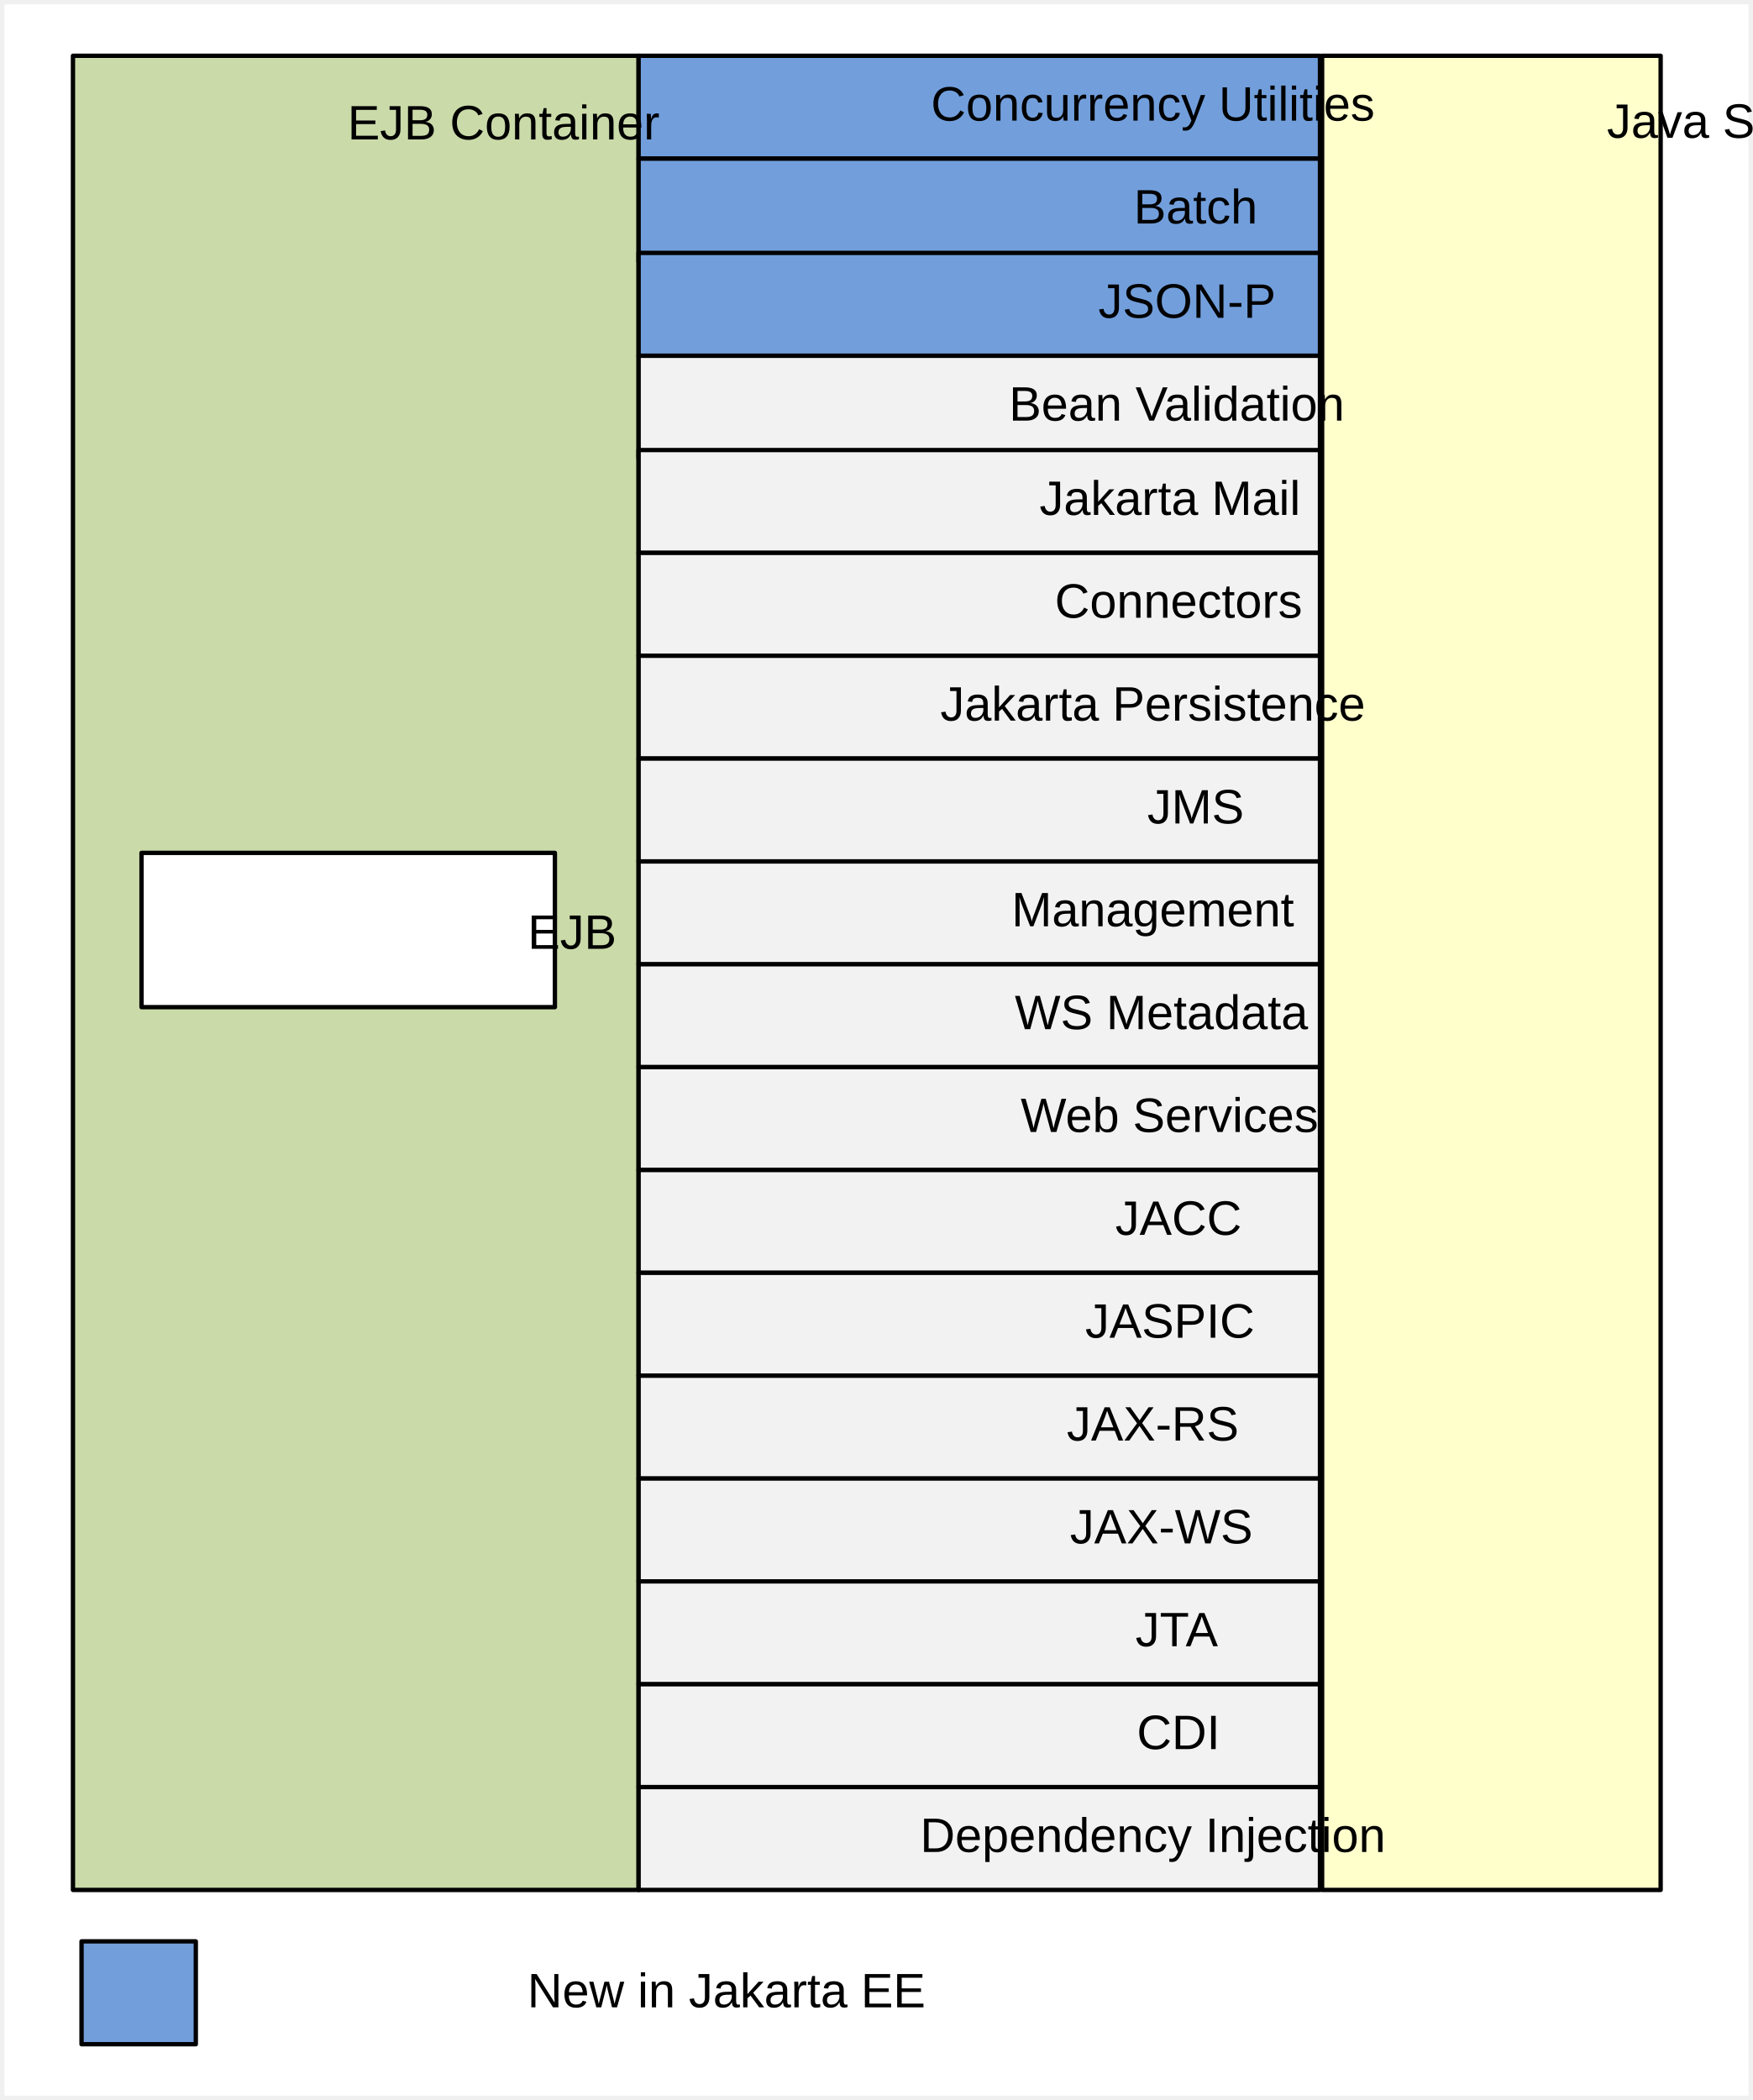
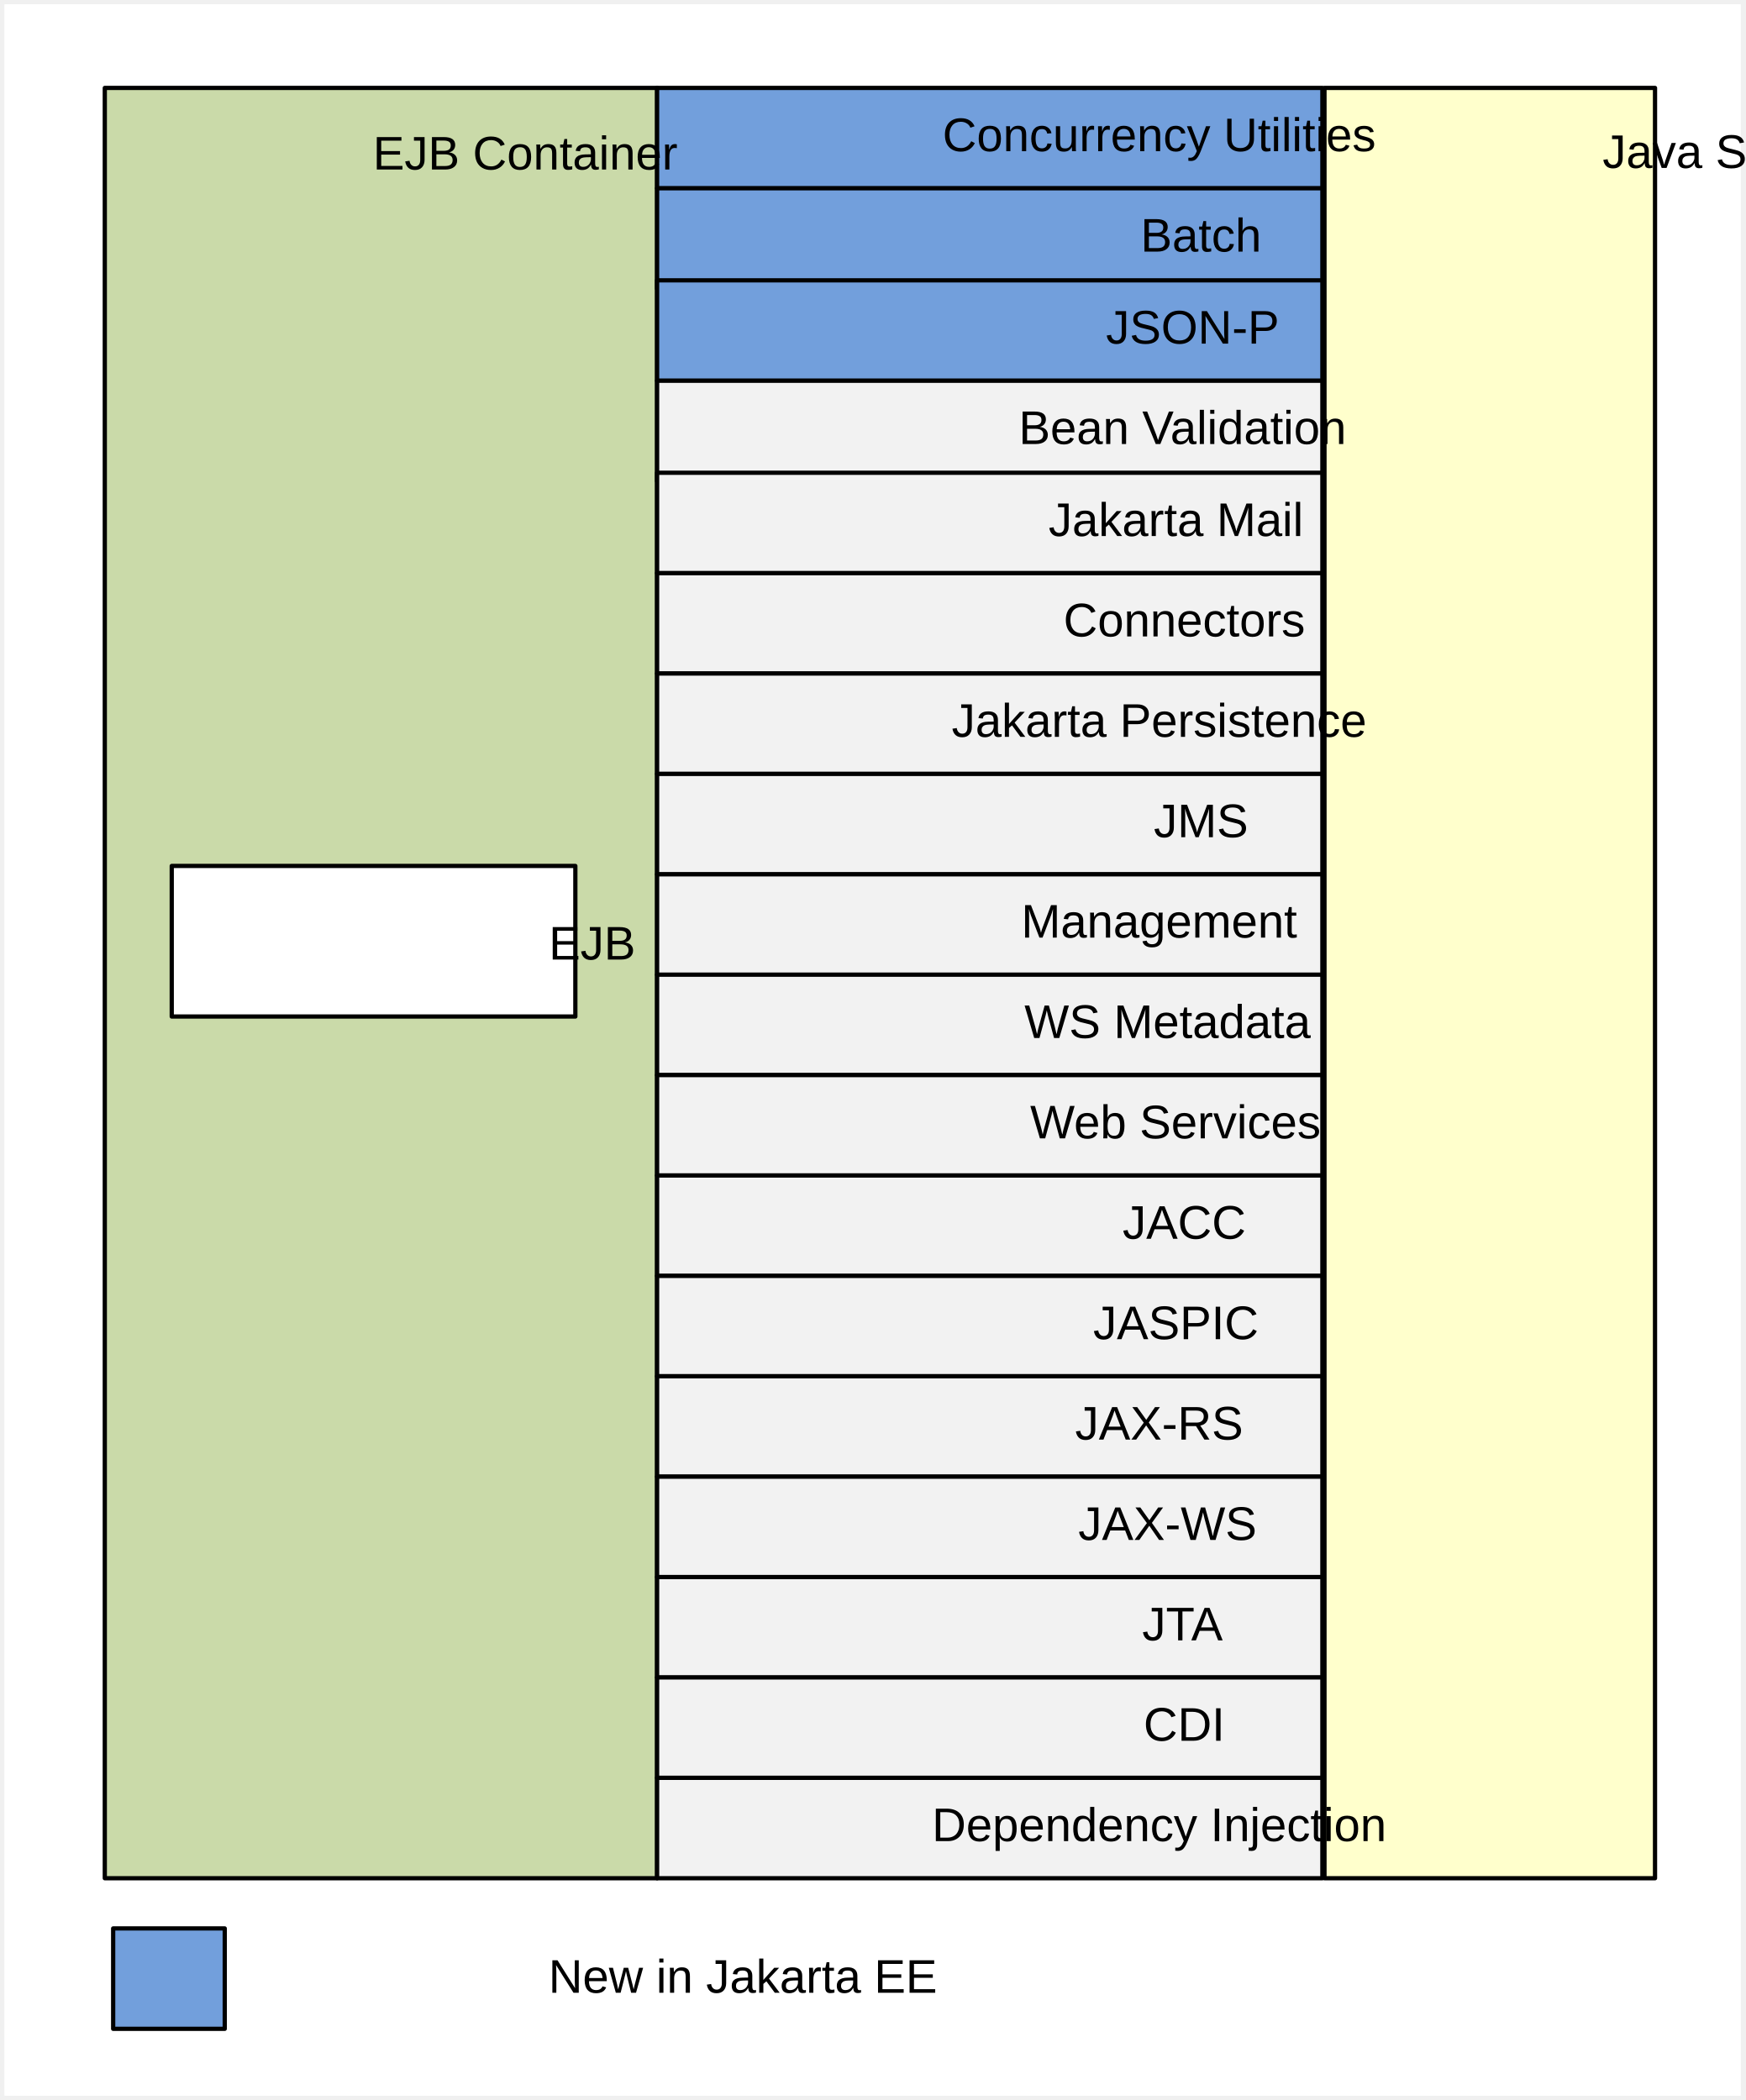
- <svg xmlns="http://www.w3.org/2000/svg" xmlns:ns1="http://schemas.microsoft.com/visio/2003/SVGExtensions/" width="4.026in" height="4.823in" viewBox="0 0 289.865 347.267" xml:space="preserve" color-interpolation-filters="sRGB" class="st9">
+ <svg xmlns="http://www.w3.org/2000/svg" xmlns:ns1="http://schemas.microsoft.com/visio/2003/SVGExtensions/" width="4.105in" height="4.941in" viewBox="0 0 295.534 355.771" xml:space="preserve" color-interpolation-filters="sRGB" class="st9">
  <ns1:documentProperties ns1:langID="1040" ns1:metric="true" ns1:viewMarkup="false">
    <ns1:userDefs>
      <ns1:ud ns1:nameU="MBSAAvail" ns1:prompt="" ns1:val="VT0(2):26" />
      <ns1:ud ns1:nameU="MBSAAddinEnabled" ns1:prompt="" ns1:val="VT0(2):26" />
      <ns1:ud ns1:nameU="MBSAAddinOutlineVisible" ns1:prompt="" ns1:val="VT0(1):26" />
    </ns1:userDefs>
  </ns1:documentProperties>
  <style type="text/css">
	
		.st1 {fill:#ffffff;stroke:none;stroke-linecap:round;stroke-linejoin:round;stroke-width:0.72}
		.st2 {fill:#ffffcc;stroke:#000000;stroke-linecap:round;stroke-linejoin:round;stroke-width:0.72}
		.st3 {fill:#cadaa9;stroke:#000000;stroke-linecap:round;stroke-linejoin:round;stroke-width:0.72}
		.st4 {fill:none;stroke:none;stroke-linecap:round;stroke-linejoin:round;stroke-width:0.72}
		.st5 {fill:#000000;font-family:Arial;font-size:0.667em}
		.st6 {fill:#729fdc;stroke:#000000;stroke-linecap:round;stroke-linejoin:round;stroke-width:0.72}
		.st7 {fill:#f2f2f2;stroke:#000000;stroke-linecap:round;stroke-linejoin:round;stroke-width:0.72}
		.st8 {fill:#ffffff;stroke:#000000;stroke-linecap:round;stroke-linejoin:round;stroke-width:0.72}
		.st9 {fill:none;fill-rule:evenodd;font-size:12;overflow:visible;stroke-linecap:square;stroke-miterlimit:3}
	
	</style>
  <g ns1:mID="0" ns1:index="1" ns1:groupContext="foregroundPage">
    <ns1:pageProperties ns1:drawingScale="0.0393701" ns1:pageScale="0.0393701" ns1:drawingUnits="24" ns1:shadowOffsetX="8.50394" ns1:shadowOffsetY="-8.50394" />
    <g id="shape1-1" ns1:mID="1" ns1:groupContext="shape" transform="translate(0.72,-0.72)">
-       <rect x="0" y="1.44" width="288.425" height="345.827" class="st1" />
-     </g>
-     <g id="shape2-3" ns1:mID="2" ns1:groupContext="shape" transform="translate(218.633,-34.7357)">
-       <rect x="0" y="43.96" width="55.984" height="303.307" class="st2" />
-     </g>
-     <g id="shape3-5" ns1:mID="3" ns1:groupContext="shape" transform="translate(12.0586,-34.7357)">
-       <rect x="0" y="43.96" width="93.543" height="303.307" class="st3" />
-     </g>
-     <g id="shape5-7" ns1:mID="5" ns1:groupContext="shape" transform="translate(221.114,-315.72)">
-       <ns1:textBlock ns1:margins="rect(4,4,4,4)" ns1:tabSpace="42.5197" />
-       <ns1:textRect cx="19.488" cy="336.105" width="38.98" height="22.323" />
-       <rect x="0" y="324.944" width="38.976" height="22.323" class="st4" />
-       <text x="4.59" y="338.51" class="st5" ns1:langID="1040">
+       <rect x="0" y="1.44" width="294.094" height="354.331" class="st1" />
+     </g>
+     <g id="shape2-3" ns1:mID="2" ns1:groupContext="shape" transform="translate(224.303,-37.5704)">
+       <rect x="0" y="52.464" width="55.984" height="303.307" class="st2" />
+     </g>
+     <g id="shape3-5" ns1:mID="3" ns1:groupContext="shape" transform="translate(17.7279,-37.5704)">
+       <rect x="0" y="52.464" width="93.543" height="303.307" class="st3" />
+     </g>
+     <g id="shape5-7" ns1:mID="5" ns1:groupContext="shape" transform="translate(226.783,-318.555)">
+       <ns1:textBlock ns1:margins="rect(4,4,4,4)" ns1:tabSpace="42.5197" />
+       <ns1:textRect cx="19.488" cy="344.609" width="38.98" height="22.323" />
+       <rect x="0" y="333.448" width="38.976" height="22.323" class="st4" />
+       <text x="4.59" y="347.01" class="st5" ns1:langID="1040">
        <ns1:paragraph ns1:horizAlign="1" />
        <ns1:tabList />Java SE</text>
    </g>
-     <g id="shape9-10" ns1:mID="9" ns1:groupContext="shape" transform="translate(105.602,-321.035)">
-       <rect x="0" y="330.259" width="112.677" height="17.008" class="st6" />
-     </g>
-     <g id="shape10-12" ns1:mID="10" ns1:groupContext="shape" transform="translate(105.602,-321.389)">
-       <ns1:textBlock ns1:margins="rect(4,4,4,4)" ns1:tabSpace="42.5197" />
-       <ns1:textRect cx="45" cy="338.94" width="90" height="16.654" />
-       <rect x="0" y="330.613" width="90" height="16.654" class="st4" />
-       <text x="8.32" y="341.34" class="st5" ns1:langID="1040">
+     <g id="shape9-10" ns1:mID="9" ns1:groupContext="shape" transform="translate(111.271,-323.87)">
+       <rect x="0" y="338.763" width="112.677" height="17.008" class="st6" />
+     </g>
+     <g id="shape10-12" ns1:mID="10" ns1:groupContext="shape" transform="translate(111.271,-324.224)">
+       <ns1:textBlock ns1:margins="rect(4,4,4,4)" ns1:tabSpace="42.5197" />
+       <ns1:textRect cx="45" cy="347.444" width="90" height="16.654" />
+       <rect x="0" y="339.117" width="90" height="16.654" class="st4" />
+       <text x="8.32" y="349.84" class="st5" ns1:langID="1040">
        <ns1:paragraph ns1:horizAlign="1" />
        <ns1:tabList />Concurrency Utilities</text>
    </g>
-     <g id="shape11-15" ns1:mID="11" ns1:groupContext="shape" transform="translate(105.602,-304.027)">
-       <rect x="0" y="330.259" width="112.677" height="17.008" class="st6" />
-     </g>
-     <g id="shape12-17" ns1:mID="12" ns1:groupContext="shape" transform="translate(105.602,-304.381)">
-       <ns1:textBlock ns1:margins="rect(4,4,4,4)" ns1:tabSpace="42.5197" />
-       <ns1:textRect cx="52.087" cy="338.94" width="104.18" height="16.654" />
-       <rect x="0" y="330.613" width="104.173" height="16.654" class="st4" />
-       <text x="41.86" y="341.34" class="st5" ns1:langID="1040">
+     <g id="shape11-15" ns1:mID="11" ns1:groupContext="shape" transform="translate(111.271,-306.862)">
+       <rect x="0" y="338.763" width="112.677" height="17.008" class="st6" />
+     </g>
+     <g id="shape12-17" ns1:mID="12" ns1:groupContext="shape" transform="translate(111.271,-307.216)">
+       <ns1:textBlock ns1:margins="rect(4,4,4,4)" ns1:tabSpace="42.5197" />
+       <ns1:textRect cx="52.087" cy="347.444" width="104.18" height="16.654" />
+       <rect x="0" y="339.117" width="104.173" height="16.654" class="st4" />
+       <text x="41.86" y="349.84" class="st5" ns1:langID="1040">
        <ns1:paragraph ns1:horizAlign="1" />
        <ns1:tabList />Batch</text>
    </g>
-     <g id="shape13-20" ns1:mID="13" ns1:groupContext="shape" transform="translate(105.602,-288.437)">
-       <rect x="0" y="330.259" width="112.677" height="17.008" class="st6" />
-     </g>
-     <g id="shape14-22" ns1:mID="14" ns1:groupContext="shape" transform="translate(105.602,-288.791)">
-       <ns1:textBlock ns1:margins="rect(4,4,4,4)" ns1:tabSpace="42.5197" />
-       <ns1:textRect cx="50.669" cy="338.94" width="101.34" height="16.654" />
-       <rect x="0" y="330.613" width="101.339" height="16.654" class="st4" />
-       <text x="36" y="341.34" class="st5" ns1:langID="1040">
+     <g id="shape13-20" ns1:mID="13" ns1:groupContext="shape" transform="translate(111.271,-291.271)">
+       <rect x="0" y="338.763" width="112.677" height="17.008" class="st6" />
+     </g>
+     <g id="shape14-22" ns1:mID="14" ns1:groupContext="shape" transform="translate(111.271,-291.626)">
+       <ns1:textBlock ns1:margins="rect(4,4,4,4)" ns1:tabSpace="42.5197" />
+       <ns1:textRect cx="50.669" cy="347.444" width="101.34" height="16.654" />
+       <rect x="0" y="339.117" width="101.339" height="16.654" class="st4" />
+       <text x="36" y="349.84" class="st5" ns1:langID="1040">
        <ns1:paragraph ns1:horizAlign="1" />
        <ns1:tabList />JSON-P</text>
    </g>
-     <g id="shape15-25" ns1:mID="15" ns1:groupContext="shape" transform="translate(105.602,-271.429)">
-       <rect x="0" y="330.259" width="112.677" height="17.008" class="st7" />
-     </g>
-     <g id="shape16-27" ns1:mID="16" ns1:groupContext="shape" transform="translate(105.602,-271.783)">
-       <ns1:textBlock ns1:margins="rect(4,4,4,4)" ns1:tabSpace="42.5197" />
-       <ns1:textRect cx="49.252" cy="338.94" width="98.51" height="16.654" />
-       <rect x="0" y="330.613" width="98.504" height="16.654" class="st4" />
-       <text x="21.23" y="341.34" class="st5" ns1:langID="1040">
+     <g id="shape15-25" ns1:mID="15" ns1:groupContext="shape" transform="translate(111.271,-274.263)">
+       <rect x="0" y="338.763" width="112.677" height="17.008" class="st7" />
+     </g>
+     <g id="shape16-27" ns1:mID="16" ns1:groupContext="shape" transform="translate(111.271,-274.618)">
+       <ns1:textBlock ns1:margins="rect(4,4,4,4)" ns1:tabSpace="42.5197" />
+       <ns1:textRect cx="49.252" cy="347.444" width="98.51" height="16.654" />
+       <rect x="0" y="339.117" width="98.504" height="16.654" class="st4" />
+       <text x="21.23" y="349.84" class="st5" ns1:langID="1040">
        <ns1:paragraph ns1:horizAlign="1" />
        <ns1:tabList />Bean Validation</text>
    </g>
-     <g id="shape21-30" ns1:mID="21" ns1:groupContext="shape" transform="translate(105.602,-255.838)">
-       <rect x="0" y="330.259" width="112.677" height="17.008" class="st7" />
-     </g>
-     <g id="shape22-32" ns1:mID="22" ns1:groupContext="shape" transform="translate(105.602,-256.192)">
-       <ns1:textBlock ns1:margins="rect(4,4,4,4)" ns1:tabSpace="42.5197" />
-       <ns1:textRect cx="47.835" cy="338.94" width="95.67" height="16.654" />
-       <rect x="0" y="330.613" width="95.669" height="16.654" class="st4" />
-       <text x="26.27" y="341.34" class="st5" ns1:langID="1040">
+     <g id="shape21-30" ns1:mID="21" ns1:groupContext="shape" transform="translate(111.271,-258.673)">
+       <rect x="0" y="338.763" width="112.677" height="17.008" class="st7" />
+     </g>
+     <g id="shape22-32" ns1:mID="22" ns1:groupContext="shape" transform="translate(111.271,-259.027)">
+       <ns1:textBlock ns1:margins="rect(4,4,4,4)" ns1:tabSpace="42.5197" />
+       <ns1:textRect cx="47.835" cy="347.444" width="95.67" height="16.654" />
+       <rect x="0" y="339.117" width="95.669" height="16.654" class="st4" />
+       <text x="26.27" y="349.84" class="st5" ns1:langID="1040">
        <ns1:paragraph ns1:horizAlign="1" />
        <ns1:tabList />Jakarta Mail</text>
    </g>
-     <g id="shape25-35" ns1:mID="25" ns1:groupContext="shape" transform="translate(105.602,-238.83)">
-       <rect x="0" y="330.259" width="112.677" height="17.008" class="st7" />
-     </g>
-     <g id="shape26-37" ns1:mID="26" ns1:groupContext="shape" transform="translate(105.602,-239.185)">
-       <ns1:textBlock ns1:margins="rect(4,4,4,4)" ns1:tabSpace="42.5197" />
-       <ns1:textRect cx="49.252" cy="338.94" width="98.51" height="16.654" />
-       <rect x="0" y="330.613" width="98.504" height="16.654" class="st4" />
-       <text x="28.8" y="341.34" class="st5" ns1:langID="1040">
+     <g id="shape25-35" ns1:mID="25" ns1:groupContext="shape" transform="translate(111.271,-241.665)">
+       <rect x="0" y="338.763" width="112.677" height="17.008" class="st7" />
+     </g>
+     <g id="shape26-37" ns1:mID="26" ns1:groupContext="shape" transform="translate(111.271,-242.019)">
+       <ns1:textBlock ns1:margins="rect(4,4,4,4)" ns1:tabSpace="42.5197" />
+       <ns1:textRect cx="49.252" cy="347.444" width="98.51" height="16.654" />
+       <rect x="0" y="339.117" width="98.504" height="16.654" class="st4" />
+       <text x="28.8" y="349.84" class="st5" ns1:langID="1040">
        <ns1:paragraph ns1:horizAlign="1" />
        <ns1:tabList />Connectors</text>
    </g>
-     <g id="shape27-40" ns1:mID="27" ns1:groupContext="shape" transform="translate(105.602,-221.822)">
-       <rect x="0" y="330.259" width="112.677" height="17.008" class="st7" />
-     </g>
-     <g id="shape28-42" ns1:mID="28" ns1:groupContext="shape" transform="translate(105.602,-222.177)">
-       <ns1:textBlock ns1:margins="rect(4,4,4,4)" ns1:tabSpace="42.5197" />
-       <ns1:textRect cx="45" cy="338.94" width="90" height="16.654" />
-       <rect x="0" y="330.613" width="90" height="16.654" class="st4" />
-       <text x="9.87" y="341.34" class="st5" ns1:langID="1040">
+     <g id="shape27-40" ns1:mID="27" ns1:groupContext="shape" transform="translate(111.271,-224.657)">
+       <rect x="0" y="338.763" width="112.677" height="17.008" class="st7" />
+     </g>
+     <g id="shape28-42" ns1:mID="28" ns1:groupContext="shape" transform="translate(111.271,-225.011)">
+       <ns1:textBlock ns1:margins="rect(4,4,4,4)" ns1:tabSpace="42.5197" />
+       <ns1:textRect cx="45" cy="347.444" width="90" height="16.654" />
+       <rect x="0" y="339.117" width="90" height="16.654" class="st4" />
+       <text x="9.87" y="349.84" class="st5" ns1:langID="1040">
        <ns1:paragraph ns1:horizAlign="1" />
        <ns1:tabList />Jakarta Persistence</text>
    </g>
-     <g id="shape29-45" ns1:mID="29" ns1:groupContext="shape" transform="translate(105.602,-204.814)">
-       <rect x="0" y="330.259" width="112.677" height="17.008" class="st7" />
-     </g>
-     <g id="shape30-47" ns1:mID="30" ns1:groupContext="shape" transform="translate(105.602,-205.169)">
-       <ns1:textBlock ns1:margins="rect(4,4,4,4)" ns1:tabSpace="42.5197" />
-       <ns1:textRect cx="52.087" cy="338.94" width="104.18" height="16.654" />
-       <rect x="0" y="330.613" width="104.173" height="16.654" class="st4" />
-       <text x="44.09" y="341.34" class="st5" ns1:langID="1040">
+     <g id="shape29-45" ns1:mID="29" ns1:groupContext="shape" transform="translate(111.271,-207.649)">
+       <rect x="0" y="338.763" width="112.677" height="17.008" class="st7" />
+     </g>
+     <g id="shape30-47" ns1:mID="30" ns1:groupContext="shape" transform="translate(111.271,-208.003)">
+       <ns1:textBlock ns1:margins="rect(4,4,4,4)" ns1:tabSpace="42.5197" />
+       <ns1:textRect cx="52.087" cy="347.444" width="104.18" height="16.654" />
+       <rect x="0" y="339.117" width="104.173" height="16.654" class="st4" />
+       <text x="44.09" y="349.84" class="st5" ns1:langID="1040">
        <ns1:paragraph ns1:horizAlign="1" />
        <ns1:tabList />JMS</text>
    </g>
-     <g id="shape31-50" ns1:mID="31" ns1:groupContext="shape" transform="translate(105.602,-187.807)">
-       <rect x="0" y="330.259" width="112.677" height="17.008" class="st7" />
-     </g>
-     <g id="shape32-52" ns1:mID="32" ns1:groupContext="shape" transform="translate(105.602,-188.161)">
-       <ns1:textBlock ns1:margins="rect(4,4,4,4)" ns1:tabSpace="42.5197" />
-       <ns1:textRect cx="45" cy="338.94" width="90" height="16.654" />
-       <rect x="0" y="330.613" width="90" height="16.654" class="st4" />
-       <text x="21.65" y="341.34" class="st5" ns1:langID="1040">
+     <g id="shape31-50" ns1:mID="31" ns1:groupContext="shape" transform="translate(111.271,-190.641)">
+       <rect x="0" y="338.763" width="112.677" height="17.008" class="st7" />
+     </g>
+     <g id="shape32-52" ns1:mID="32" ns1:groupContext="shape" transform="translate(111.271,-190.996)">
+       <ns1:textBlock ns1:margins="rect(4,4,4,4)" ns1:tabSpace="42.5197" />
+       <ns1:textRect cx="45" cy="347.444" width="90" height="16.654" />
+       <rect x="0" y="339.117" width="90" height="16.654" class="st4" />
+       <text x="21.65" y="349.84" class="st5" ns1:langID="1040">
        <ns1:paragraph ns1:horizAlign="1" />
        <ns1:tabList />Management</text>
    </g>
-     <g id="shape33-55" ns1:mID="33" ns1:groupContext="shape" transform="translate(105.602,-170.799)">
-       <rect x="0" y="330.259" width="112.677" height="17.008" class="st7" />
-     </g>
-     <g id="shape34-57" ns1:mID="34" ns1:groupContext="shape" transform="translate(105.602,-171.153)">
-       <ns1:textBlock ns1:margins="rect(4,4,4,4)" ns1:tabSpace="42.5197" />
-       <ns1:textRect cx="46.417" cy="338.94" width="92.84" height="16.654" />
-       <rect x="0" y="330.613" width="92.835" height="16.654" class="st4" />
-       <text x="22.19" y="341.34" class="st5" ns1:langID="1040">
+     <g id="shape33-55" ns1:mID="33" ns1:groupContext="shape" transform="translate(111.271,-173.633)">
+       <rect x="0" y="338.763" width="112.677" height="17.008" class="st7" />
+     </g>
+     <g id="shape34-57" ns1:mID="34" ns1:groupContext="shape" transform="translate(111.271,-173.988)">
+       <ns1:textBlock ns1:margins="rect(4,4,4,4)" ns1:tabSpace="42.5197" />
+       <ns1:textRect cx="46.417" cy="347.444" width="92.84" height="16.654" />
+       <rect x="0" y="339.117" width="92.835" height="16.654" class="st4" />
+       <text x="22.19" y="349.84" class="st5" ns1:langID="1040">
        <ns1:paragraph ns1:horizAlign="1" />
        <ns1:tabList />WS Metadata</text>
    </g>
-     <g id="shape35-60" ns1:mID="35" ns1:groupContext="shape" transform="translate(105.602,-153.791)">
-       <rect x="0" y="330.259" width="112.677" height="17.008" class="st7" />
-     </g>
-     <g id="shape36-62" ns1:mID="36" ns1:groupContext="shape" transform="translate(105.602,-154.145)">
-       <ns1:textBlock ns1:margins="rect(4,4,4,4)" ns1:tabSpace="42.5197" />
-       <ns1:textRect cx="47.835" cy="338.94" width="95.67" height="16.654" />
-       <rect x="0" y="330.613" width="95.669" height="16.654" class="st4" />
-       <text x="23.16" y="341.34" class="st5" ns1:langID="1040">
+     <g id="shape35-60" ns1:mID="35" ns1:groupContext="shape" transform="translate(111.271,-156.626)">
+       <rect x="0" y="338.763" width="112.677" height="17.008" class="st7" />
+     </g>
+     <g id="shape36-62" ns1:mID="36" ns1:groupContext="shape" transform="translate(111.271,-156.98)">
+       <ns1:textBlock ns1:margins="rect(4,4,4,4)" ns1:tabSpace="42.5197" />
+       <ns1:textRect cx="47.835" cy="347.444" width="95.67" height="16.654" />
+       <rect x="0" y="339.117" width="95.669" height="16.654" class="st4" />
+       <text x="23.16" y="349.84" class="st5" ns1:langID="1040">
        <ns1:paragraph ns1:horizAlign="1" />
        <ns1:tabList />Web Services</text>
    </g>
-     <g id="shape37-65" ns1:mID="37" ns1:groupContext="shape" transform="translate(105.602,-136.783)">
-       <rect x="0" y="330.259" width="112.677" height="17.008" class="st7" />
-     </g>
-     <g id="shape38-67" ns1:mID="38" ns1:groupContext="shape" transform="translate(105.602,-137.137)">
-       <ns1:textBlock ns1:margins="rect(4,4,4,4)" ns1:tabSpace="42.5197" />
-       <ns1:textRect cx="49.252" cy="338.94" width="98.51" height="16.654" />
-       <rect x="0" y="330.613" width="98.504" height="16.654" class="st4" />
-       <text x="38.81" y="341.34" class="st5" ns1:langID="1040">
+     <g id="shape37-65" ns1:mID="37" ns1:groupContext="shape" transform="translate(111.271,-139.618)">
+       <rect x="0" y="338.763" width="112.677" height="17.008" class="st7" />
+     </g>
+     <g id="shape38-67" ns1:mID="38" ns1:groupContext="shape" transform="translate(111.271,-139.972)">
+       <ns1:textBlock ns1:margins="rect(4,4,4,4)" ns1:tabSpace="42.5197" />
+       <ns1:textRect cx="49.252" cy="347.444" width="98.51" height="16.654" />
+       <rect x="0" y="339.117" width="98.504" height="16.654" class="st4" />
+       <text x="38.81" y="349.84" class="st5" ns1:langID="1040">
        <ns1:paragraph ns1:horizAlign="1" />
        <ns1:tabList />JACC</text>
    </g>
-     <g id="shape39-70" ns1:mID="39" ns1:groupContext="shape" transform="translate(105.602,-119.775)">
-       <rect x="0" y="330.259" width="112.677" height="17.008" class="st7" />
-     </g>
-     <g id="shape40-72" ns1:mID="40" ns1:groupContext="shape" transform="translate(105.602,-120.129)">
-       <ns1:textBlock ns1:margins="rect(4,4,4,4)" ns1:tabSpace="42.5197" />
-       <ns1:textRect cx="47.835" cy="338.94" width="95.67" height="16.654" />
-       <rect x="0" y="330.613" width="95.669" height="16.654" class="st4" />
-       <text x="33.83" y="341.34" class="st5" ns1:langID="1040">
+     <g id="shape39-70" ns1:mID="39" ns1:groupContext="shape" transform="translate(111.271,-122.61)">
+       <rect x="0" y="338.763" width="112.677" height="17.008" class="st7" />
+     </g>
+     <g id="shape40-72" ns1:mID="40" ns1:groupContext="shape" transform="translate(111.271,-122.964)">
+       <ns1:textBlock ns1:margins="rect(4,4,4,4)" ns1:tabSpace="42.5197" />
+       <ns1:textRect cx="47.835" cy="347.444" width="95.67" height="16.654" />
+       <rect x="0" y="339.117" width="95.669" height="16.654" class="st4" />
+       <text x="33.83" y="349.84" class="st5" ns1:langID="1040">
        <ns1:paragraph ns1:horizAlign="1" />
        <ns1:tabList />JASPIC</text>
    </g>
-     <g id="shape41-75" ns1:mID="41" ns1:groupContext="shape" transform="translate(105.602,-102.767)">
-       <rect x="0" y="330.259" width="112.677" height="17.008" class="st7" />
-     </g>
-     <g id="shape42-77" ns1:mID="42" ns1:groupContext="shape" transform="translate(105.602,-103.122)">
-       <ns1:textBlock ns1:margins="rect(4,4,4,4)" ns1:tabSpace="42.5197" />
-       <ns1:textRect cx="45" cy="338.94" width="90" height="16.654" />
-       <rect x="0" y="330.613" width="90" height="16.654" class="st4" />
-       <text x="30.78" y="341.34" class="st5" ns1:langID="1040">
+     <g id="shape41-75" ns1:mID="41" ns1:groupContext="shape" transform="translate(111.271,-105.602)">
+       <rect x="0" y="338.763" width="112.677" height="17.008" class="st7" />
+     </g>
+     <g id="shape42-77" ns1:mID="42" ns1:groupContext="shape" transform="translate(111.271,-105.956)">
+       <ns1:textBlock ns1:margins="rect(4,4,4,4)" ns1:tabSpace="42.5197" />
+       <ns1:textRect cx="45" cy="347.444" width="90" height="16.654" />
+       <rect x="0" y="339.117" width="90" height="16.654" class="st4" />
+       <text x="30.78" y="349.84" class="st5" ns1:langID="1040">
        <ns1:paragraph ns1:horizAlign="1" />
        <ns1:tabList />JAX-RS</text>
    </g>
-     <g id="shape43-80" ns1:mID="43" ns1:groupContext="shape" transform="translate(105.602,-85.7594)">
-       <rect x="0" y="330.259" width="112.677" height="17.008" class="st7" />
-     </g>
-     <g id="shape44-82" ns1:mID="44" ns1:groupContext="shape" transform="translate(105.602,-86.1137)">
-       <ns1:textBlock ns1:margins="rect(4,4,4,4)" ns1:tabSpace="42.5197" />
-       <ns1:textRect cx="46.417" cy="338.94" width="92.84" height="16.654" />
-       <rect x="0" y="330.613" width="92.835" height="16.654" class="st4" />
-       <text x="31.31" y="341.34" class="st5" ns1:langID="1040">
+     <g id="shape43-80" ns1:mID="43" ns1:groupContext="shape" transform="translate(111.271,-88.594)">
+       <rect x="0" y="338.763" width="112.677" height="17.008" class="st7" />
+     </g>
+     <g id="shape44-82" ns1:mID="44" ns1:groupContext="shape" transform="translate(111.271,-88.9483)">
+       <ns1:textBlock ns1:margins="rect(4,4,4,4)" ns1:tabSpace="42.5197" />
+       <ns1:textRect cx="46.417" cy="347.444" width="92.84" height="16.654" />
+       <rect x="0" y="339.117" width="92.835" height="16.654" class="st4" />
+       <text x="31.31" y="349.84" class="st5" ns1:langID="1040">
        <ns1:paragraph ns1:horizAlign="1" />
        <ns1:tabList />JAX-WS</text>
    </g>
-     <g id="shape52-85" ns1:mID="52" ns1:groupContext="shape" transform="translate(13.4759,-9.22394)">
-       <rect x="0" y="330.259" width="18.898" height="17.008" class="st6" />
-     </g>
-     <g id="shape53-87" ns1:mID="53" ns1:groupContext="shape" transform="translate(36.1531,-9.4011)">
-       <ns1:textBlock ns1:margins="rect(4,4,4,4)" ns1:tabSpace="42.5197" />
-       <ns1:textRect cx="43.937" cy="338.94" width="87.88" height="16.654" />
-       <rect x="0" y="330.613" width="87.874" height="16.654" class="st4" />
-       <text x="11.03" y="341.34" class="st5" ns1:langID="1040">
+     <g id="shape52-85" ns1:mID="52" ns1:groupContext="shape" transform="translate(19.1452,-12.0586)">
+       <rect x="0" y="338.763" width="18.898" height="17.008" class="st6" />
+     </g>
+     <g id="shape53-87" ns1:mID="53" ns1:groupContext="shape" transform="translate(41.8224,-12.2357)">
+       <ns1:textBlock ns1:margins="rect(4,4,4,4)" ns1:tabSpace="42.5197" />
+       <ns1:textRect cx="43.937" cy="347.444" width="87.88" height="16.654" />
+       <rect x="0" y="339.117" width="87.874" height="16.654" class="st4" />
+       <text x="11.03" y="349.84" class="st5" ns1:langID="1040">
        <ns1:paragraph ns1:horizAlign="1" />
        <ns1:tabList />New in Jakarta EE</text>
    </g>
-     <g id="shape54-90" ns1:mID="54" ns1:groupContext="shape" transform="translate(105.602,-68.7515)">
-       <rect x="0" y="330.259" width="112.677" height="17.008" class="st7" />
-     </g>
-     <g id="shape55-92" ns1:mID="55" ns1:groupContext="shape" transform="translate(105.602,-69.1058)">
-       <ns1:textBlock ns1:margins="rect(4,4,4,4)" ns1:tabSpace="42.5197" />
-       <ns1:textRect cx="49.252" cy="338.94" width="98.51" height="16.654" />
-       <rect x="0" y="330.613" width="98.504" height="16.654" class="st4" />
-       <text x="42.14" y="341.34" class="st5" ns1:langID="1040">
+     <g id="shape54-90" ns1:mID="54" ns1:groupContext="shape" transform="translate(111.271,-71.5861)">
+       <rect x="0" y="338.763" width="112.677" height="17.008" class="st7" />
+     </g>
+     <g id="shape55-92" ns1:mID="55" ns1:groupContext="shape" transform="translate(111.271,-71.9405)">
+       <ns1:textBlock ns1:margins="rect(4,4,4,4)" ns1:tabSpace="42.5197" />
+       <ns1:textRect cx="49.252" cy="347.444" width="98.51" height="16.654" />
+       <rect x="0" y="339.117" width="98.504" height="16.654" class="st4" />
+       <text x="42.14" y="349.84" class="st5" ns1:langID="1040">
        <ns1:paragraph ns1:horizAlign="1" />
        <ns1:tabList />JTA</text>
    </g>
-     <g id="shape56-95" ns1:mID="56" ns1:groupContext="shape" transform="translate(105.602,-51.7436)">
-       <rect x="0" y="330.259" width="112.677" height="17.008" class="st7" />
-     </g>
-     <g id="shape57-97" ns1:mID="57" ns1:groupContext="shape" transform="translate(105.602,-52.098)">
-       <ns1:textBlock ns1:margins="rect(4,4,4,4)" ns1:tabSpace="42.5197" />
-       <ns1:textRect cx="49.252" cy="338.94" width="98.51" height="16.654" />
-       <rect x="0" y="330.613" width="98.504" height="16.654" class="st4" />
-       <text x="42.36" y="341.34" class="st5" ns1:langID="1040">
+     <g id="shape56-95" ns1:mID="56" ns1:groupContext="shape" transform="translate(111.271,-54.5783)">
+       <rect x="0" y="338.763" width="112.677" height="17.008" class="st7" />
+     </g>
+     <g id="shape57-97" ns1:mID="57" ns1:groupContext="shape" transform="translate(111.271,-54.9326)">
+       <ns1:textBlock ns1:margins="rect(4,4,4,4)" ns1:tabSpace="42.5197" />
+       <ns1:textRect cx="49.252" cy="347.444" width="98.51" height="16.654" />
+       <rect x="0" y="339.117" width="98.504" height="16.654" class="st4" />
+       <text x="42.36" y="349.84" class="st5" ns1:langID="1040">
        <ns1:paragraph ns1:horizAlign="1" />
        <ns1:tabList />CDI</text>
    </g>
-     <g id="shape58-100" ns1:mID="58" ns1:groupContext="shape" transform="translate(105.602,-34.7357)">
-       <rect x="0" y="330.259" width="112.677" height="17.008" class="st7" />
-     </g>
-     <g id="shape59-102" ns1:mID="59" ns1:groupContext="shape" transform="translate(105.602,-35.0901)">
-       <ns1:textBlock ns1:margins="rect(4,4,4,4)" ns1:tabSpace="42.5197" />
-       <ns1:textRect cx="45" cy="338.94" width="90" height="16.654" />
-       <rect x="0" y="330.613" width="90" height="16.654" class="st4" />
-       <text x="6.53" y="341.34" class="st5" ns1:langID="1040">
+     <g id="shape58-100" ns1:mID="58" ns1:groupContext="shape" transform="translate(111.271,-37.5704)">
+       <rect x="0" y="338.763" width="112.677" height="17.008" class="st7" />
+     </g>
+     <g id="shape59-102" ns1:mID="59" ns1:groupContext="shape" transform="translate(111.271,-37.9247)">
+       <ns1:textBlock ns1:margins="rect(4,4,4,4)" ns1:tabSpace="42.5197" />
+       <ns1:textRect cx="45" cy="347.444" width="90" height="16.654" />
+       <rect x="0" y="339.117" width="90" height="16.654" class="st4" />
+       <text x="6.53" y="349.84" class="st5" ns1:langID="1040">
        <ns1:paragraph ns1:horizAlign="1" />
        <ns1:tabList />Dependency Injection</text>
    </g>
-     <g id="shape365-105" ns1:mID="365" ns1:groupContext="shape" transform="translate(12.0586,-315.366)">
-       <ns1:textBlock ns1:margins="rect(4,4,4,4)" ns1:tabSpace="42.5197" />
-       <ns1:textRect cx="31.181" cy="336.017" width="62.37" height="22.5" />
-       <rect x="0" y="324.767" width="62.362" height="22.5" class="st4" />
-       <text x="5.39" y="338.42" class="st5" ns1:langID="1040">
+     <g id="shape365-105" ns1:mID="365" ns1:groupContext="shape" transform="translate(17.7279,-318.2)">
+       <ns1:textBlock ns1:margins="rect(4,4,4,4)" ns1:tabSpace="42.5197" />
+       <ns1:textRect cx="31.181" cy="344.521" width="62.37" height="22.5" />
+       <rect x="0" y="333.271" width="62.362" height="22.5" class="st4" />
+       <text x="5.39" y="346.92" class="st5" ns1:langID="1040">
        <ns1:paragraph ns1:horizAlign="1" />
        <ns1:tabList />EJB Container</text>
    </g>
-     <g id="shape421-108" ns1:mID="421" ns1:groupContext="shape" transform="translate(23.3972,-180.72)">
-       <rect x="0" y="321.755" width="68.359" height="25.512" class="st8" />
-     </g>
-     <g id="shape422-110" ns1:mID="422" ns1:groupContext="shape" transform="translate(20.0015,-175.051)">
-       <ns1:textBlock ns1:margins="rect(4,4,4,4)" ns1:tabSpace="42.5197" />
-       <ns1:textRect cx="34.577" cy="329.55" width="69.16" height="35.433" />
-       <rect x="0" y="311.834" width="69.153" height="35.433" class="st4" />
-       <text x="27.24" y="331.95" class="st5" ns1:langID="1040">
+     <g id="shape421-108" ns1:mID="421" ns1:groupContext="shape" transform="translate(29.0665,-183.555)">
+       <rect x="0" y="330.259" width="68.359" height="25.512" class="st8" />
+     </g>
+     <g id="shape422-110" ns1:mID="422" ns1:groupContext="shape" transform="translate(25.6708,-177.885)">
+       <ns1:textBlock ns1:margins="rect(4,4,4,4)" ns1:tabSpace="42.5197" />
+       <ns1:textRect cx="34.577" cy="338.054" width="69.16" height="35.433" />
+       <rect x="0" y="320.338" width="69.153" height="35.433" class="st4" />
+       <text x="27.24" y="340.45" class="st5" ns1:langID="1040">
        <ns1:paragraph ns1:horizAlign="1" />
        <ns1:tabList />EJB</text>
    </g>
  </g>
</svg>
